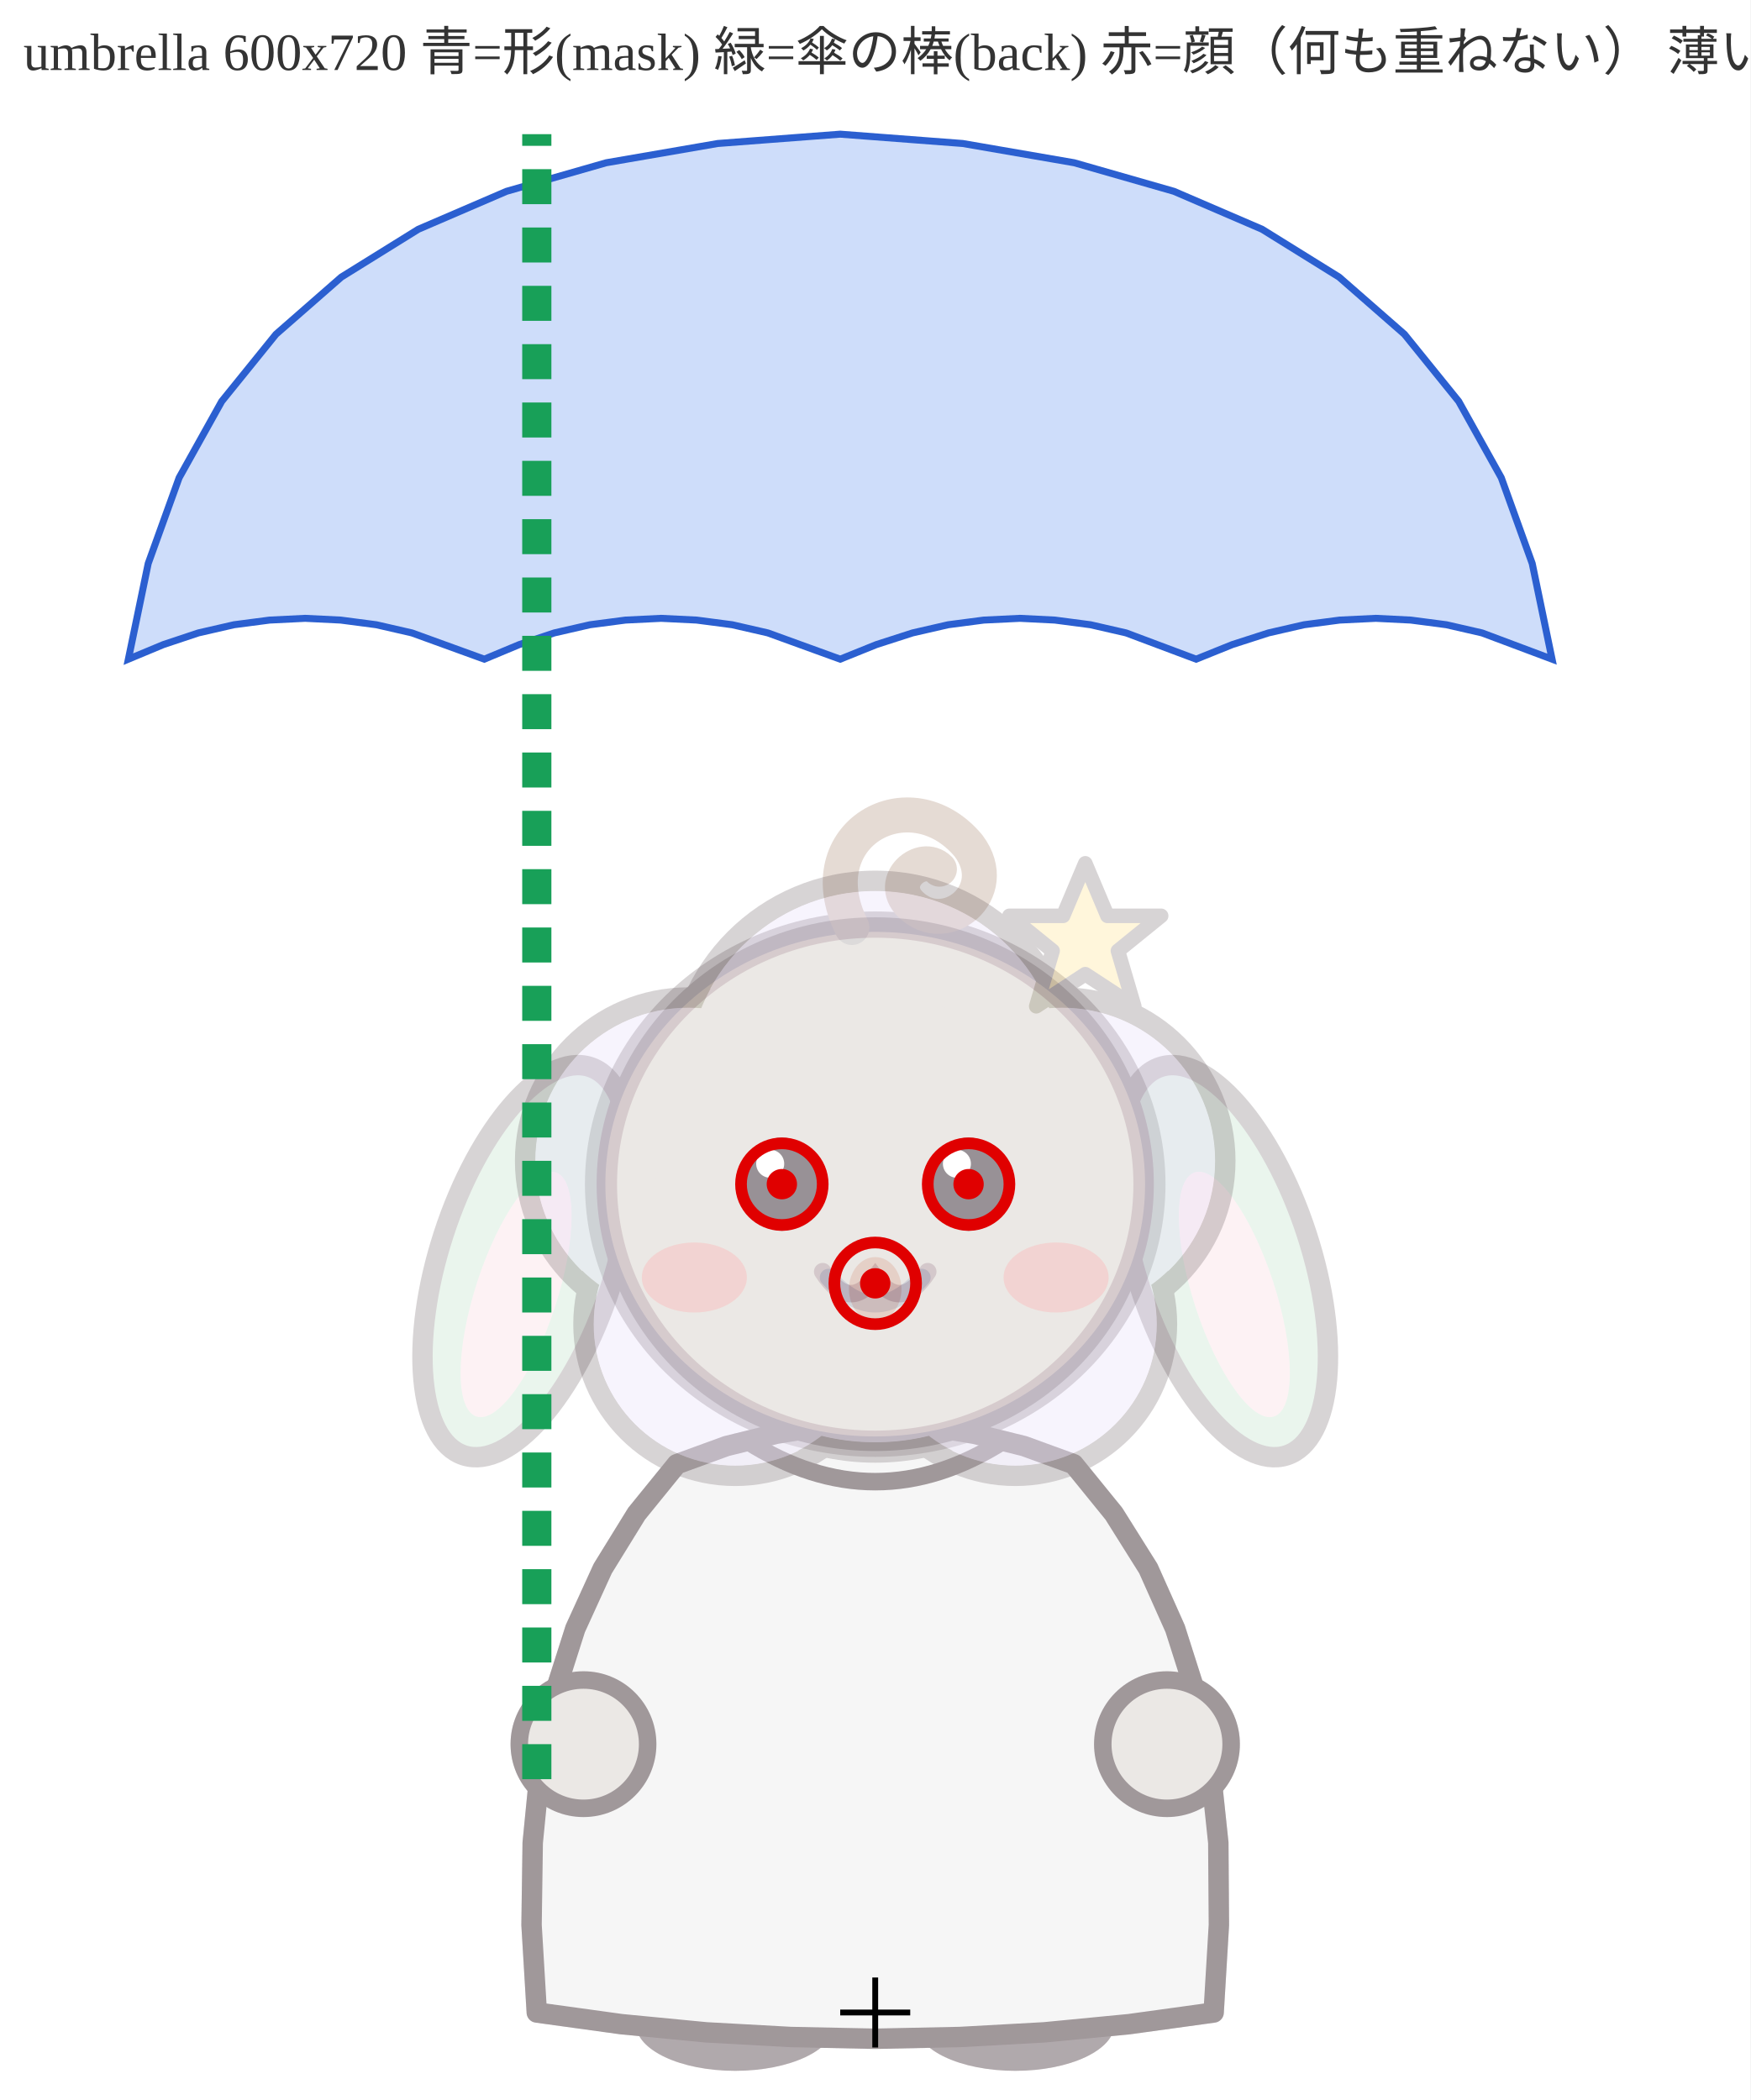
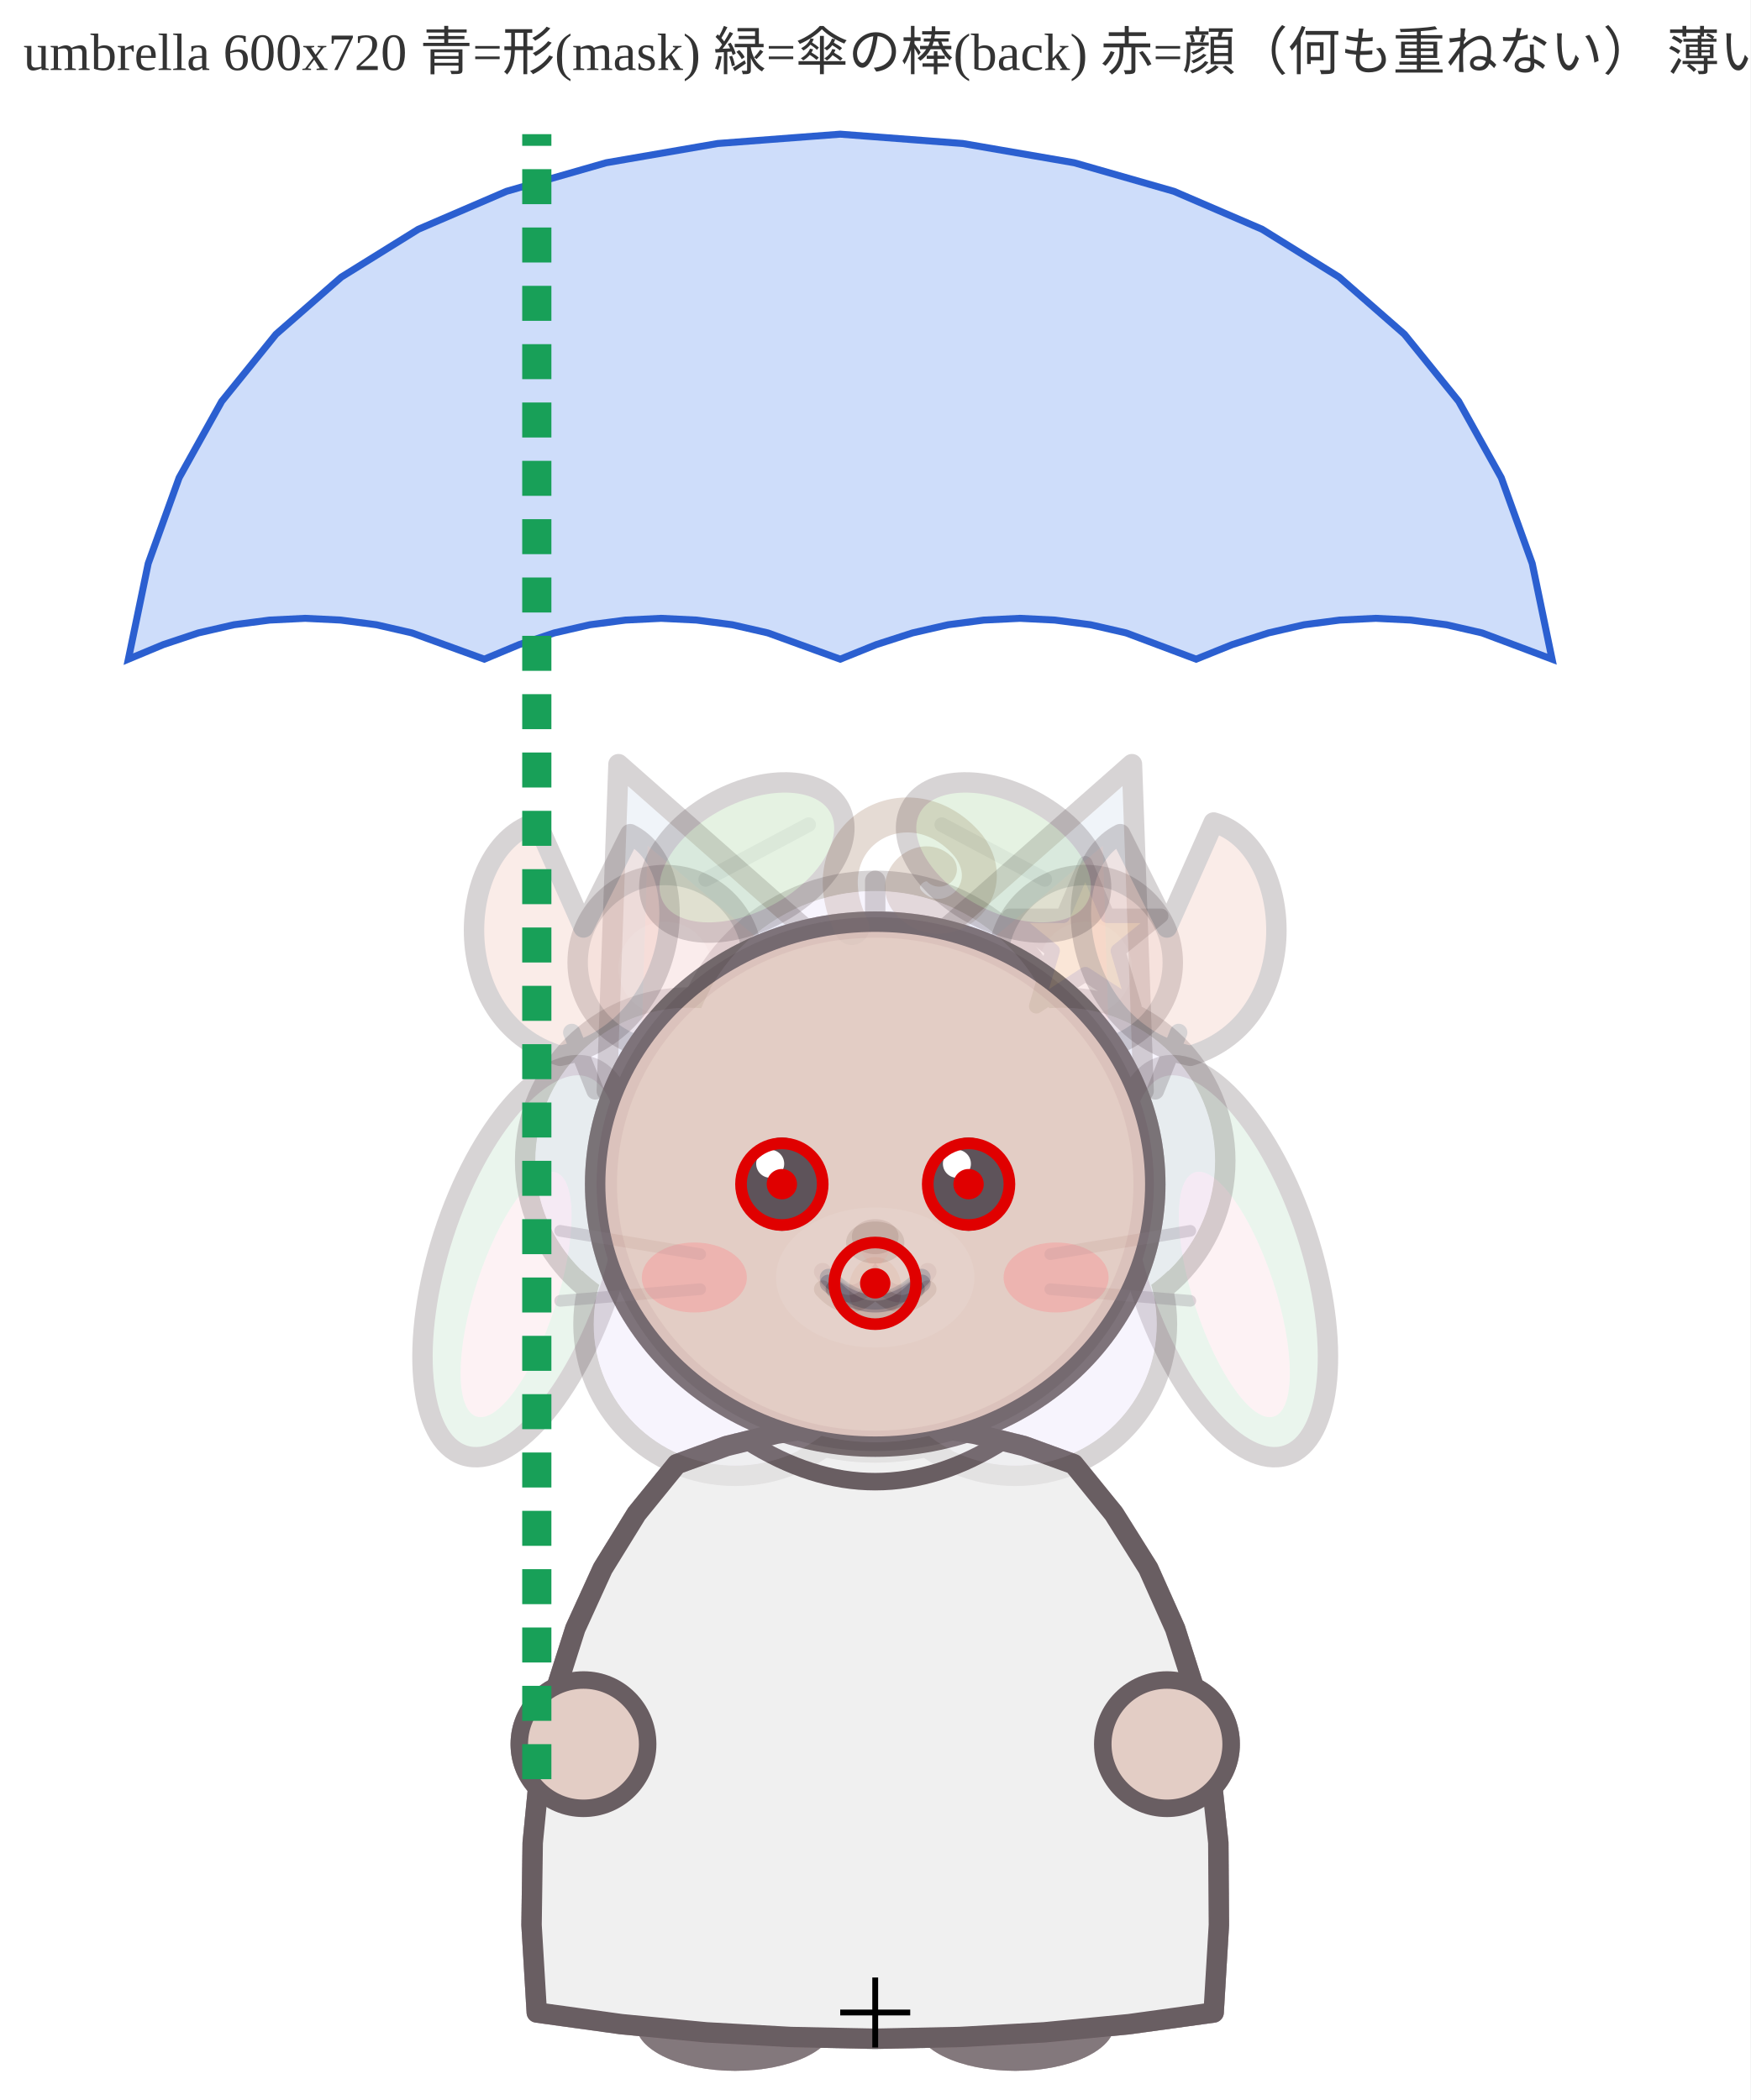
<svg xmlns="http://www.w3.org/2000/svg" width="600" height="720" viewBox="-150 -345 300 360">
  <defs>
    <pattern id="ga" patternUnits="userSpaceOnUse" width="40" height="40">
      <rect width="40" height="40" fill="#eeeeee" />
    </pattern>
  </defs>
  <rect x="-150" y="-345" width="300" height="360" fill="#fff" />
  <g opacity="0.22">
    <g class="char-body">
      <ellipse cx="-24" cy="2" rx="17" ry="8" fill="#6B5B60" />
      <ellipse cx="24" cy="2" rx="17" ry="8" fill="#6B5B60" />
      <polygon points="-58,0 -58.9,-15 -58.7,-29.1 -57.4,-42.3 -55,-54.5 -51.4,-65.8 -46.7,-76.1 -40.9,-85.5 -34,-94 -25.5,-97.1 -17,-99.2 -8.5,-100.6 0,-101 8.5,-100.6 17,-99.2 25.5,-97.1 34,-94 40.9,-85.5 46.8,-76.1 51.4,-65.8 55,-54.5 57.4,-42.3 58.8,-29.1 58.9,-15 58,0 43.5,2 29,3.4 14.5,4.2 0,4.5 -14.5,4.2 -29,3.4 -43.5,2" class="clothes" fill="url(#ga)" stroke="#4A3A40" stroke-opacity="1" stroke-width="3.5" stroke-linejoin="round" />
      <path d="M-22 -98 Q0 -84 22 -98" fill="none" stroke="#4A3A40" stroke-opacity="1" stroke-width="3" />
      <circle cx="-50" cy="-46" r="11" fill="#F5C58E" stroke="#4A3A40" stroke-width="3" />
      <circle cx="50" cy="-46" r="11" fill="#F5C58E" stroke="#4A3A40" stroke-width="3" />
    </g>
    <g class="char-head">
      <ellipse cx="0" cy="-142" rx="48" ry="45" fill="#F5C58E" stroke="#4A3A40" stroke-width="3.5" stroke-linejoin="round" />
      <path d="M-4 -186 C-12 -202 6 -212 16 -200 C22 -192 12 -184 6 -190 C2 -194 8 -199 11 -196" fill="none" stroke="#8A5A3B" stroke-width="6" stroke-linecap="round" />
      <ellipse class="eye" cx="-16" cy="-142" rx="6.5" ry="8" fill="#3B2F35" />
      <circle cx="-18" cy="-145.5" r="2.4" fill="#fff" />
      <ellipse class="eye" cx="16" cy="-142" rx="6.5" ry="8" fill="#3B2F35" />
      <circle cx="14" cy="-145.5" r="2.4" fill="#fff" />
      <ellipse cx="-31" cy="-126" rx="9" ry="6" fill="#F28B8B" opacity="0.55" />
      <ellipse cx="31" cy="-126" rx="9" ry="6" fill="#F28B8B" opacity="0.55" />
      <path d="M-8 -126 Q0 -117 8 -126" fill="none" stroke="#3B2F35" stroke-width="3" stroke-linecap="round" />
    </g>
  </g>
  <g opacity="0.22">
    <g class="char-body">
      <ellipse cx="-24" cy="2" rx="17" ry="8" fill="#6B5B60" />
      <ellipse cx="24" cy="2" rx="17" ry="8" fill="#6B5B60" />
      <polygon points="-58,0 -58.9,-15 -58.7,-29.1 -57.4,-42.3 -55,-54.5 -51.4,-65.8 -46.7,-76.1 -40.9,-85.5 -34,-94 -25.5,-97.1 -17,-99.2 -8.5,-100.6 0,-101 8.5,-100.6 17,-99.2 25.5,-97.1 34,-94 40.9,-85.5 46.8,-76.1 51.4,-65.8 55,-54.5 57.4,-42.3 58.8,-29.1 58.9,-15 58,0 43.5,2 29,3.4 14.5,4.2 0,4.5 -14.5,4.2 -29,3.4 -43.5,2" class="clothes" fill="url(#ga)" stroke="#4A3A40" stroke-opacity="1" stroke-width="3.5" stroke-linejoin="round" />
      <path d="M-22 -98 Q0 -84 22 -98" fill="none" stroke="#4A3A40" stroke-opacity="1" stroke-width="3" />
      <circle cx="-50" cy="-46" r="11" fill="#BFE6CB" stroke="#4A3A40" stroke-width="3" />
      <circle cx="50" cy="-46" r="11" fill="#BFE6CB" stroke="#4A3A40" stroke-width="3" />
    </g>
    <g class="char-head">
      <g transform="rotate(18 -46 -158)">
        <ellipse cx="-50" cy="-126" rx="15" ry="35" fill="#9FD2AF" stroke="#4A3A40" stroke-width="3.5" stroke-linejoin="round" />
        <ellipse cx="-50" cy="-120" rx="7" ry="22" fill="#F7C6CF" />
      </g>
      <g transform="rotate(-18 46 -158)">
        <ellipse cx="50" cy="-126" rx="15" ry="35" fill="#9FD2AF" stroke="#4A3A40" stroke-width="3.5" stroke-linejoin="round" />
        <ellipse cx="50" cy="-120" rx="7" ry="22" fill="#F7C6CF" />
      </g>
      <ellipse cx="0" cy="-142" rx="46" ry="44" fill="#BFE6CB" stroke="#4A3A40" stroke-width="3.5" stroke-linejoin="round" />
      <ellipse class="eye" cx="-16" cy="-142" rx="6.5" ry="8" fill="#3B2F35" />
      <circle cx="-18" cy="-145.5" r="2.4" fill="#fff" />
      <ellipse class="eye" cx="16" cy="-142" rx="6.5" ry="8" fill="#3B2F35" />
      <circle cx="14" cy="-145.5" r="2.4" fill="#fff" />
      <ellipse cx="-31" cy="-126" rx="9" ry="6" fill="#F28B8B" opacity="0.55" />
      <ellipse cx="31" cy="-126" rx="9" ry="6" fill="#F28B8B" opacity="0.55" />
      <path d="M-9 -127 Q-4.5 -120 0 -126 Q4.5 -120 9 -127" fill="none" stroke="#3B2F35" stroke-width="3" stroke-linecap="round" />
    </g>
  </g>
  <g opacity="0.22">
    <g class="char-body">
      <ellipse cx="-24" cy="2" rx="17" ry="8" fill="#6B5B60" />
      <ellipse cx="24" cy="2" rx="17" ry="8" fill="#6B5B60" />
      <polygon points="-58,0 -58.9,-15 -58.7,-29.1 -57.4,-42.3 -55,-54.5 -51.4,-65.8 -46.7,-76.1 -40.9,-85.5 -34,-94 -25.5,-97.1 -17,-99.2 -8.5,-100.6 0,-101 8.5,-100.6 17,-99.2 25.5,-97.1 34,-94 40.9,-85.5 46.8,-76.1 51.4,-65.8 55,-54.5 57.4,-42.3 58.8,-29.1 58.9,-15 58,0 43.5,2 29,3.4 14.5,4.2 0,4.5 -14.5,4.2 -29,3.4 -43.5,2" class="clothes" fill="url(#ga)" stroke="#4A3A40" stroke-opacity="1" stroke-width="3.5" stroke-linejoin="round" />
      <path d="M-22 -98 Q0 -84 22 -98" fill="none" stroke="#4A3A40" stroke-opacity="1" stroke-width="3" />
      <circle cx="-50" cy="-46" r="11" fill="#DCCBF4" stroke="#4A3A40" stroke-width="3" />
      <circle cx="50" cy="-46" r="11" fill="#DCCBF4" stroke="#4A3A40" stroke-width="3" />
    </g>
    <g class="char-head">
      <circle cx="0" cy="-160" r="34" fill="#DCCBF4" stroke="#4A3A40" stroke-width="3.5" stroke-linejoin="round" />
      <circle cx="-32" cy="-146" r="28" fill="#DCCBF4" stroke="#4A3A40" stroke-width="3.5" stroke-linejoin="round" />
      <circle cx="32" cy="-146" r="28" fill="#DCCBF4" stroke="#4A3A40" stroke-width="3.5" stroke-linejoin="round" />
      <circle cx="-24" cy="-118" r="26" fill="#DCCBF4" stroke="#4A3A40" stroke-width="3.5" stroke-linejoin="round" />
      <circle cx="24" cy="-118" r="26" fill="#DCCBF4" stroke="#4A3A40" stroke-width="3.5" stroke-linejoin="round" />
      <circle cx="0" cy="-136" r="40" fill="#DCCBF4" stroke="#4A3A40" stroke-width="3.5" stroke-linejoin="round" />
      <circle cx="0" cy="-160" r="32.2" fill="#DCCBF4" />
      <circle cx="-32" cy="-146" r="26.2" fill="#DCCBF4" />
      <circle cx="32" cy="-146" r="26.2" fill="#DCCBF4" />
      <circle cx="-24" cy="-118" r="24.2" fill="#DCCBF4" />
      <circle cx="24" cy="-118" r="24.2" fill="#DCCBF4" />
      <circle cx="0" cy="-136" r="38.2" fill="#DCCBF4" />
      <path transform="translate(36 -184)" d="M0 -13 L3.8 -4 L13 -4 L5.6 2 L8.4 11.5 L0 6 L-8.4 11.5 L-5.6 2 L-13 -4 L-3.8 -4Z" fill="#FFD45C" stroke="#4A3A40" stroke-width="2.5" stroke-linejoin="round" />
      <ellipse class="eye" cx="-16" cy="-142" rx="6.5" ry="8" fill="#3B2F35" />
      <circle cx="-18" cy="-145.5" r="2.4" fill="#fff" />
      <ellipse class="eye" cx="16" cy="-142" rx="6.5" ry="8" fill="#3B2F35" />
      <circle cx="14" cy="-145.5" r="2.4" fill="#fff" />
      <ellipse cx="-31" cy="-126" rx="9" ry="6" fill="#F28B8B" opacity="0.55" />
      <ellipse cx="31" cy="-126" rx="9" ry="6" fill="#F28B8B" opacity="0.55" />
      <ellipse cx="0" cy="-124" rx="4.5" ry="5.5" fill="#C0616F" />
    </g>
  </g>
+   <g opacity="0.22">
+     <g class="char-body">
+       <ellipse cx="-24" cy="2" rx="17" ry="8" fill="#6B5B60" />
+       <ellipse cx="24" cy="2" rx="17" ry="8" fill="#6B5B60" />
+       <polygon points="-58,0 -58.9,-15 -58.7,-29.1 -57.4,-42.3 -55,-54.5 -51.4,-65.8 -46.7,-76.1 -40.9,-85.5 -34,-94 -25.5,-97.1 -17,-99.2 -8.5,-100.6 0,-101 8.5,-100.6 17,-99.2 25.5,-97.1 34,-94 40.9,-85.5 46.8,-76.1 51.4,-65.8 55,-54.5 57.4,-42.3 58.8,-29.1 58.9,-15 58,0 43.5,2 29,3.4 14.5,4.2 0,4.5 -14.5,4.2 -29,3.4 -43.5,2" class="clothes" fill="url(#ga)" stroke="#4A3A40" stroke-opacity="1" stroke-width="3.5" stroke-linejoin="round" />
+       <path d="M-22 -98 Q0 -84 22 -98" fill="none" stroke="#4A3A40" stroke-opacity="1" stroke-width="3" />
+       <circle cx="-50" cy="-46" r="11" fill="#BCCDE4" stroke="#4A3A40" stroke-width="3" />
+       <circle cx="50" cy="-46" r="11" fill="#BCCDE4" stroke="#4A3A40" stroke-width="3" />
+     </g>
+     <g class="char-head">
+       <path d="M-46 -158 L-44 -214 L-10 -184 Z" fill="#BCCDE4" stroke="#4A3A40" stroke-width="3.5" stroke-linejoin="round" />
+       <path d="M-40 -168 L-39 -200 L-20 -184 Z" fill="#F7C6CF" />
+       <path d="M46 -158 L44 -214 L10 -184 Z" fill="#BCCDE4" stroke="#4A3A40" stroke-width="3.5" stroke-linejoin="round" />
+       <path d="M40 -168 L39 -200 L20 -184 Z" fill="#F7C6CF" />
+       <ellipse cx="0" cy="-142" rx="48" ry="45" fill="#BCCDE4" stroke="#4A3A40" stroke-width="3.5" stroke-linejoin="round" />
+       <ellipse class="eye" cx="-16" cy="-142" rx="6.5" ry="8" fill="#3B2F35" />
+       <circle cx="-18" cy="-145.5" r="2.4" fill="#fff" />
+       <ellipse class="eye" cx="16" cy="-142" rx="6.5" ry="8" fill="#3B2F35" />
+       <circle cx="14" cy="-145.5" r="2.4" fill="#fff" />
+       <ellipse cx="-31" cy="-126" rx="9" ry="6" fill="#F28B8B" opacity="0.55" />
+       <ellipse cx="31" cy="-126" rx="9" ry="6" fill="#F28B8B" opacity="0.55" />
+       <path d="M-3 -131 L3 -131 L0 -127 Z" fill="#E79AAA" />
+       <path d="M-9 -124 Q-4.5 -119 0 -124 Q4.5 -119 9 -124" fill="none" stroke="#3B2F35" stroke-width="3" stroke-linecap="round" />
+       <path d="M30 -130 L54 -134 M30 -124 L54 -122" stroke="#6E6070" stroke-width="2" stroke-linecap="round" />
+       <path d="M-30 -130 L-54 -134 M-30 -124 L-54 -122" stroke="#6E6070" stroke-width="2" stroke-linecap="round" />
+     </g>
+   </g>
+   <g opacity="0.22">
+     <g class="char-body">
+       <ellipse cx="-24" cy="2" rx="17" ry="8" fill="#6B5B60" />
+       <ellipse cx="24" cy="2" rx="17" ry="8" fill="#6B5B60" />
+       <polygon points="-58,0 -58.9,-15 -58.7,-29.1 -57.4,-42.3 -55,-54.5 -51.4,-65.8 -46.7,-76.1 -40.9,-85.5 -34,-94 -25.5,-97.1 -17,-99.2 -8.5,-100.6 0,-101 8.5,-100.6 17,-99.2 25.5,-97.1 34,-94 40.9,-85.5 46.8,-76.1 51.4,-65.8 55,-54.5 57.4,-42.3 58.8,-29.1 58.9,-15 58,0 43.5,2 29,3.4 14.5,4.2 0,4.5 -14.5,4.2 -29,3.4 -43.5,2" class="clothes" fill="url(#ga)" stroke="#4A3A40" stroke-opacity="1" stroke-width="3.5" stroke-linejoin="round" />
+       <path d="M-22 -98 Q0 -84 22 -98" fill="none" stroke="#4A3A40" stroke-opacity="1" stroke-width="3" />
+       <circle cx="-50" cy="-46" r="11" fill="#E6C3BE" stroke="#4A3A40" stroke-width="3" />
+       <circle cx="50" cy="-46" r="11" fill="#E6C3BE" stroke="#4A3A40" stroke-width="3" />
+     </g>
+     <g class="char-head">
+       <circle cx="-36" cy="-180" r="15" fill="#E6C3BE" stroke="#4A3A40" stroke-width="3.5" stroke-linejoin="round" />
+       <circle cx="-36" cy="-179" r="8" fill="#F2D6D2" />
+       <circle cx="36" cy="-180" r="15" fill="#E6C3BE" stroke="#4A3A40" stroke-width="3.5" stroke-linejoin="round" />
+       <circle cx="36" cy="-179" r="8" fill="#F2D6D2" />
+       <ellipse cx="0" cy="-142" rx="48" ry="45" fill="#E6C3BE" stroke="#4A3A40" stroke-width="3.5" stroke-linejoin="round" />
+       <ellipse cx="0" cy="-126" rx="17" ry="12" fill="#F6E3DE" />
+       <ellipse class="eye" cx="-16" cy="-142" rx="6.5" ry="8" fill="#3B2F35" />
+       <circle cx="-18" cy="-145.5" r="2.4" fill="#fff" />
+       <ellipse class="eye" cx="16" cy="-142" rx="6.5" ry="8" fill="#3B2F35" />
+       <circle cx="14" cy="-145.5" r="2.4" fill="#fff" />
+       <ellipse cx="-31" cy="-126" rx="9" ry="6" fill="#F28B8B" opacity="0.55" />
+       <ellipse cx="31" cy="-126" rx="9" ry="6" fill="#F28B8B" opacity="0.55" />
+       <ellipse cx="0" cy="-132" rx="5" ry="3.6" fill="#6B4E4A" />
+       <path d="M-7 -124 Q0 -117 7 -124" fill="none" stroke="#3B2F35" stroke-width="3" stroke-linecap="round" />
+     </g>
+   </g>
+   <g opacity="0.22">
+     <g class="char-body">
+       <ellipse cx="-24" cy="2" rx="17" ry="8" fill="#6B5B60" />
+       <ellipse cx="24" cy="2" rx="17" ry="8" fill="#6B5B60" />
+       <polygon points="-58,0 -58.9,-15 -58.7,-29.1 -57.4,-42.3 -55,-54.5 -51.4,-65.8 -46.7,-76.1 -40.9,-85.5 -34,-94 -25.5,-97.1 -17,-99.2 -8.5,-100.6 0,-101 8.5,-100.6 17,-99.2 25.5,-97.1 34,-94 40.9,-85.5 46.8,-76.1 51.4,-65.8 55,-54.5 57.4,-42.3 58.8,-29.1 58.9,-15 58,0 43.5,2 29,3.4 14.5,4.2 0,4.5 -14.5,4.2 -29,3.4 -43.5,2" class="clothes" fill="url(#ga)" stroke="#4A3A40" stroke-opacity="1" stroke-width="3.5" stroke-linejoin="round" />
+       <path d="M-22 -98 Q0 -84 22 -98" fill="none" stroke="#4A3A40" stroke-opacity="1" stroke-width="3" />
+       <circle cx="-50" cy="-46" r="11" fill="#E9A797" stroke="#4A3A40" stroke-width="3" />
+       <circle cx="50" cy="-46" r="11" fill="#E9A797" stroke="#4A3A40" stroke-width="3" />
+     </g>
+     <g class="char-head">
+       <path d="M-54 -164 C-74 -170 -72 -200 -58 -204 L-50 -186 L-42 -202 C-30 -196 -34 -168 -54 -164 Z" fill="#E9A797" stroke="#4A3A40" stroke-width="3.5" stroke-linejoin="round" />
+       <path d="M-48 -158 L-52 -168" stroke="#4A3A40" stroke-width="3" stroke-linecap="round" />
+       <path d="M54 -164 C74 -170 72 -200 58 -204 L50 -186 L42 -202 C30 -196 34 -168 54 -164 Z" fill="#E9A797" stroke="#4A3A40" stroke-width="3.5" stroke-linejoin="round" />
+       <path d="M48 -158 L52 -168" stroke="#4A3A40" stroke-width="3" stroke-linecap="round" />
+       <ellipse cx="0" cy="-142" rx="48" ry="45" fill="#E9A797" stroke="#4A3A40" stroke-width="3.5" stroke-linejoin="round" />
+       <ellipse class="eye" cx="-16" cy="-142" rx="6.5" ry="8" fill="#3B2F35" />
+       <circle cx="-18" cy="-145.5" r="2.4" fill="#fff" />
+       <ellipse class="eye" cx="16" cy="-142" rx="6.5" ry="8" fill="#3B2F35" />
+       <circle cx="14" cy="-145.5" r="2.4" fill="#fff" />
+       <ellipse cx="-31" cy="-126" rx="9" ry="6" fill="#F28B8B" opacity="0.55" />
+       <ellipse cx="31" cy="-126" rx="9" ry="6" fill="#F28B8B" opacity="0.55" />
+       <path d="M-8 -126 Q0 -118 8 -126" fill="none" stroke="#3B2F35" stroke-width="3" stroke-linecap="round" />
+     </g>
+   </g>
+   <g opacity="0.22">
+     <g class="char-body">
+       <ellipse cx="-24" cy="2" rx="17" ry="8" fill="#6B5B60" />
+       <ellipse cx="24" cy="2" rx="17" ry="8" fill="#6B5B60" />
+       <polygon points="-58,0 -58.9,-15 -58.7,-29.1 -57.4,-42.3 -55,-54.5 -51.4,-65.8 -46.7,-76.1 -40.9,-85.5 -34,-94 -25.5,-97.1 -17,-99.2 -8.5,-100.6 0,-101 8.5,-100.6 17,-99.2 25.5,-97.1 34,-94 40.9,-85.5 46.8,-76.1 51.4,-65.8 55,-54.5 57.4,-42.3 58.8,-29.1 58.9,-15 58,0 43.5,2 29,3.4 14.5,4.2 0,4.5 -14.5,4.2 -29,3.4 -43.5,2" class="clothes" fill="url(#ga)" stroke="#4A3A40" stroke-opacity="1" stroke-width="3.5" stroke-linejoin="round" />
+       <path d="M-22 -98 Q0 -84 22 -98" fill="none" stroke="#4A3A40" stroke-opacity="1" stroke-width="3" />
+       <circle cx="-50" cy="-46" r="11" fill="#E4C4A8" stroke="#4A3A40" stroke-width="3" />
+       <circle cx="50" cy="-46" r="11" fill="#E4C4A8" stroke="#4A3A40" stroke-width="3" />
+     </g>
+     <g class="char-head">
+       <path d="M0 -184 V-194" stroke="#4A3A40" stroke-width="3.5" stroke-linecap="round" />
+       <g transform="rotate(-28 -22 -198)">
+         <ellipse cx="-22" cy="-198" rx="18" ry="11" fill="#88C47C" stroke="#4A3A40" stroke-width="3.5" stroke-linejoin="round" />
+         <path d="M-10 -198 H-30" stroke="#5A9652" stroke-width="2.5" stroke-linecap="round" />
+       </g>
+       <g transform="rotate(28 22 -198)">
+         <ellipse cx="22" cy="-198" rx="18" ry="11" fill="#88C47C" stroke="#4A3A40" stroke-width="3.5" stroke-linejoin="round" />
+         <path d="M10 -198 H30" stroke="#5A9652" stroke-width="2.5" stroke-linecap="round" />
+       </g>
+       <ellipse cx="0" cy="-142" rx="48" ry="45" fill="#E4C4A8" stroke="#4A3A40" stroke-width="3.5" stroke-linejoin="round" />
+       <ellipse class="eye" cx="-16" cy="-142" rx="6.5" ry="8" fill="#3B2F35" />
+       <circle cx="-18" cy="-145.5" r="2.4" fill="#fff" />
+       <ellipse class="eye" cx="16" cy="-142" rx="6.5" ry="8" fill="#3B2F35" />
+       <circle cx="14" cy="-145.5" r="2.4" fill="#fff" />
+       <ellipse cx="-31" cy="-126" rx="9" ry="6" fill="#F28B8B" opacity="0.55" />
+       <ellipse cx="31" cy="-126" rx="9" ry="6" fill="#F28B8B" opacity="0.55" />
+       <ellipse cx="0" cy="-133" rx="4" ry="3" fill="#9E7356" />
+       <path d="M-8 -125 Q0 -118 8 -125" fill="none" stroke="#3B2F35" stroke-width="3" stroke-linecap="round" />
+     </g>
+   </g>
  <polygon points="-128,-232 -124.6,-248.4 -119.3,-263.1 -112,-276.2 -102.7,-287.7 -91.5,-297.5 -78.3,-305.7 -63.2,-312.2 -46.1,-317.1 -27,-320.4 -6,-322 15,-320.4 34.1,-317.1 51.2,-312.2 66.3,-305.7 79.5,-297.5 90.7,-287.7 100,-276.2 107.3,-263.1 112.6,-248.4 116,-232 104,-236.5 97.9,-237.9 91.8,-238.7 85.8,-239 79.6,-238.7 73.5,-237.9 67.4,-236.5 61.2,-234.5 55,-232 43,-236.5 36.9,-237.9 30.8,-238.7 24.8,-239 18.6,-238.7 12.5,-237.9 6.4,-236.5 0.2,-234.5 -6,-232 -18.4,-236.5 -24.5,-237.9 -30.6,-238.7 -36.7,-239 -42.8,-238.7 -48.9,-237.9 -55,-236.5 -61,-234.5 -67,-232 -79.4,-236.5 -85.5,-237.9 -91.6,-238.7 -97.7,-239 -103.8,-238.7 -109.9,-237.9 -116,-236.5 -122,-234.5" fill="#5b8def" fill-opacity="0.3" stroke="#2b5fd0" stroke-width="1.2" />
  <path d="M-58 -40 V-322" stroke="#18a058" stroke-width="5" stroke-dasharray="6 4" />
  <circle cx="-16" cy="-142" r="7" fill="none" stroke="#e00000" stroke-width="2" />
  <circle cx="-16" cy="-142" r="2.6" fill="#e00000" />
  <circle cx="16" cy="-142" r="7" fill="none" stroke="#e00000" stroke-width="2" />
  <circle cx="16" cy="-142" r="2.6" fill="#e00000" />
  <circle cx="0" cy="-125" r="7" fill="none" stroke="#e00000" stroke-width="2" />
  <circle cx="0" cy="-125" r="2.6" fill="#e00000" />
  <path d="M-6 0 H6 M0 -6 V6" stroke="#000" stroke-width="1" />
  <text x="-146" y="-333" font-size="9" fill="#333">umbrella 600x720 青=形(mask) 緑=傘の棒(back) 赤=顔（何も重ねない） 薄い絵=3体</text>
</svg>
